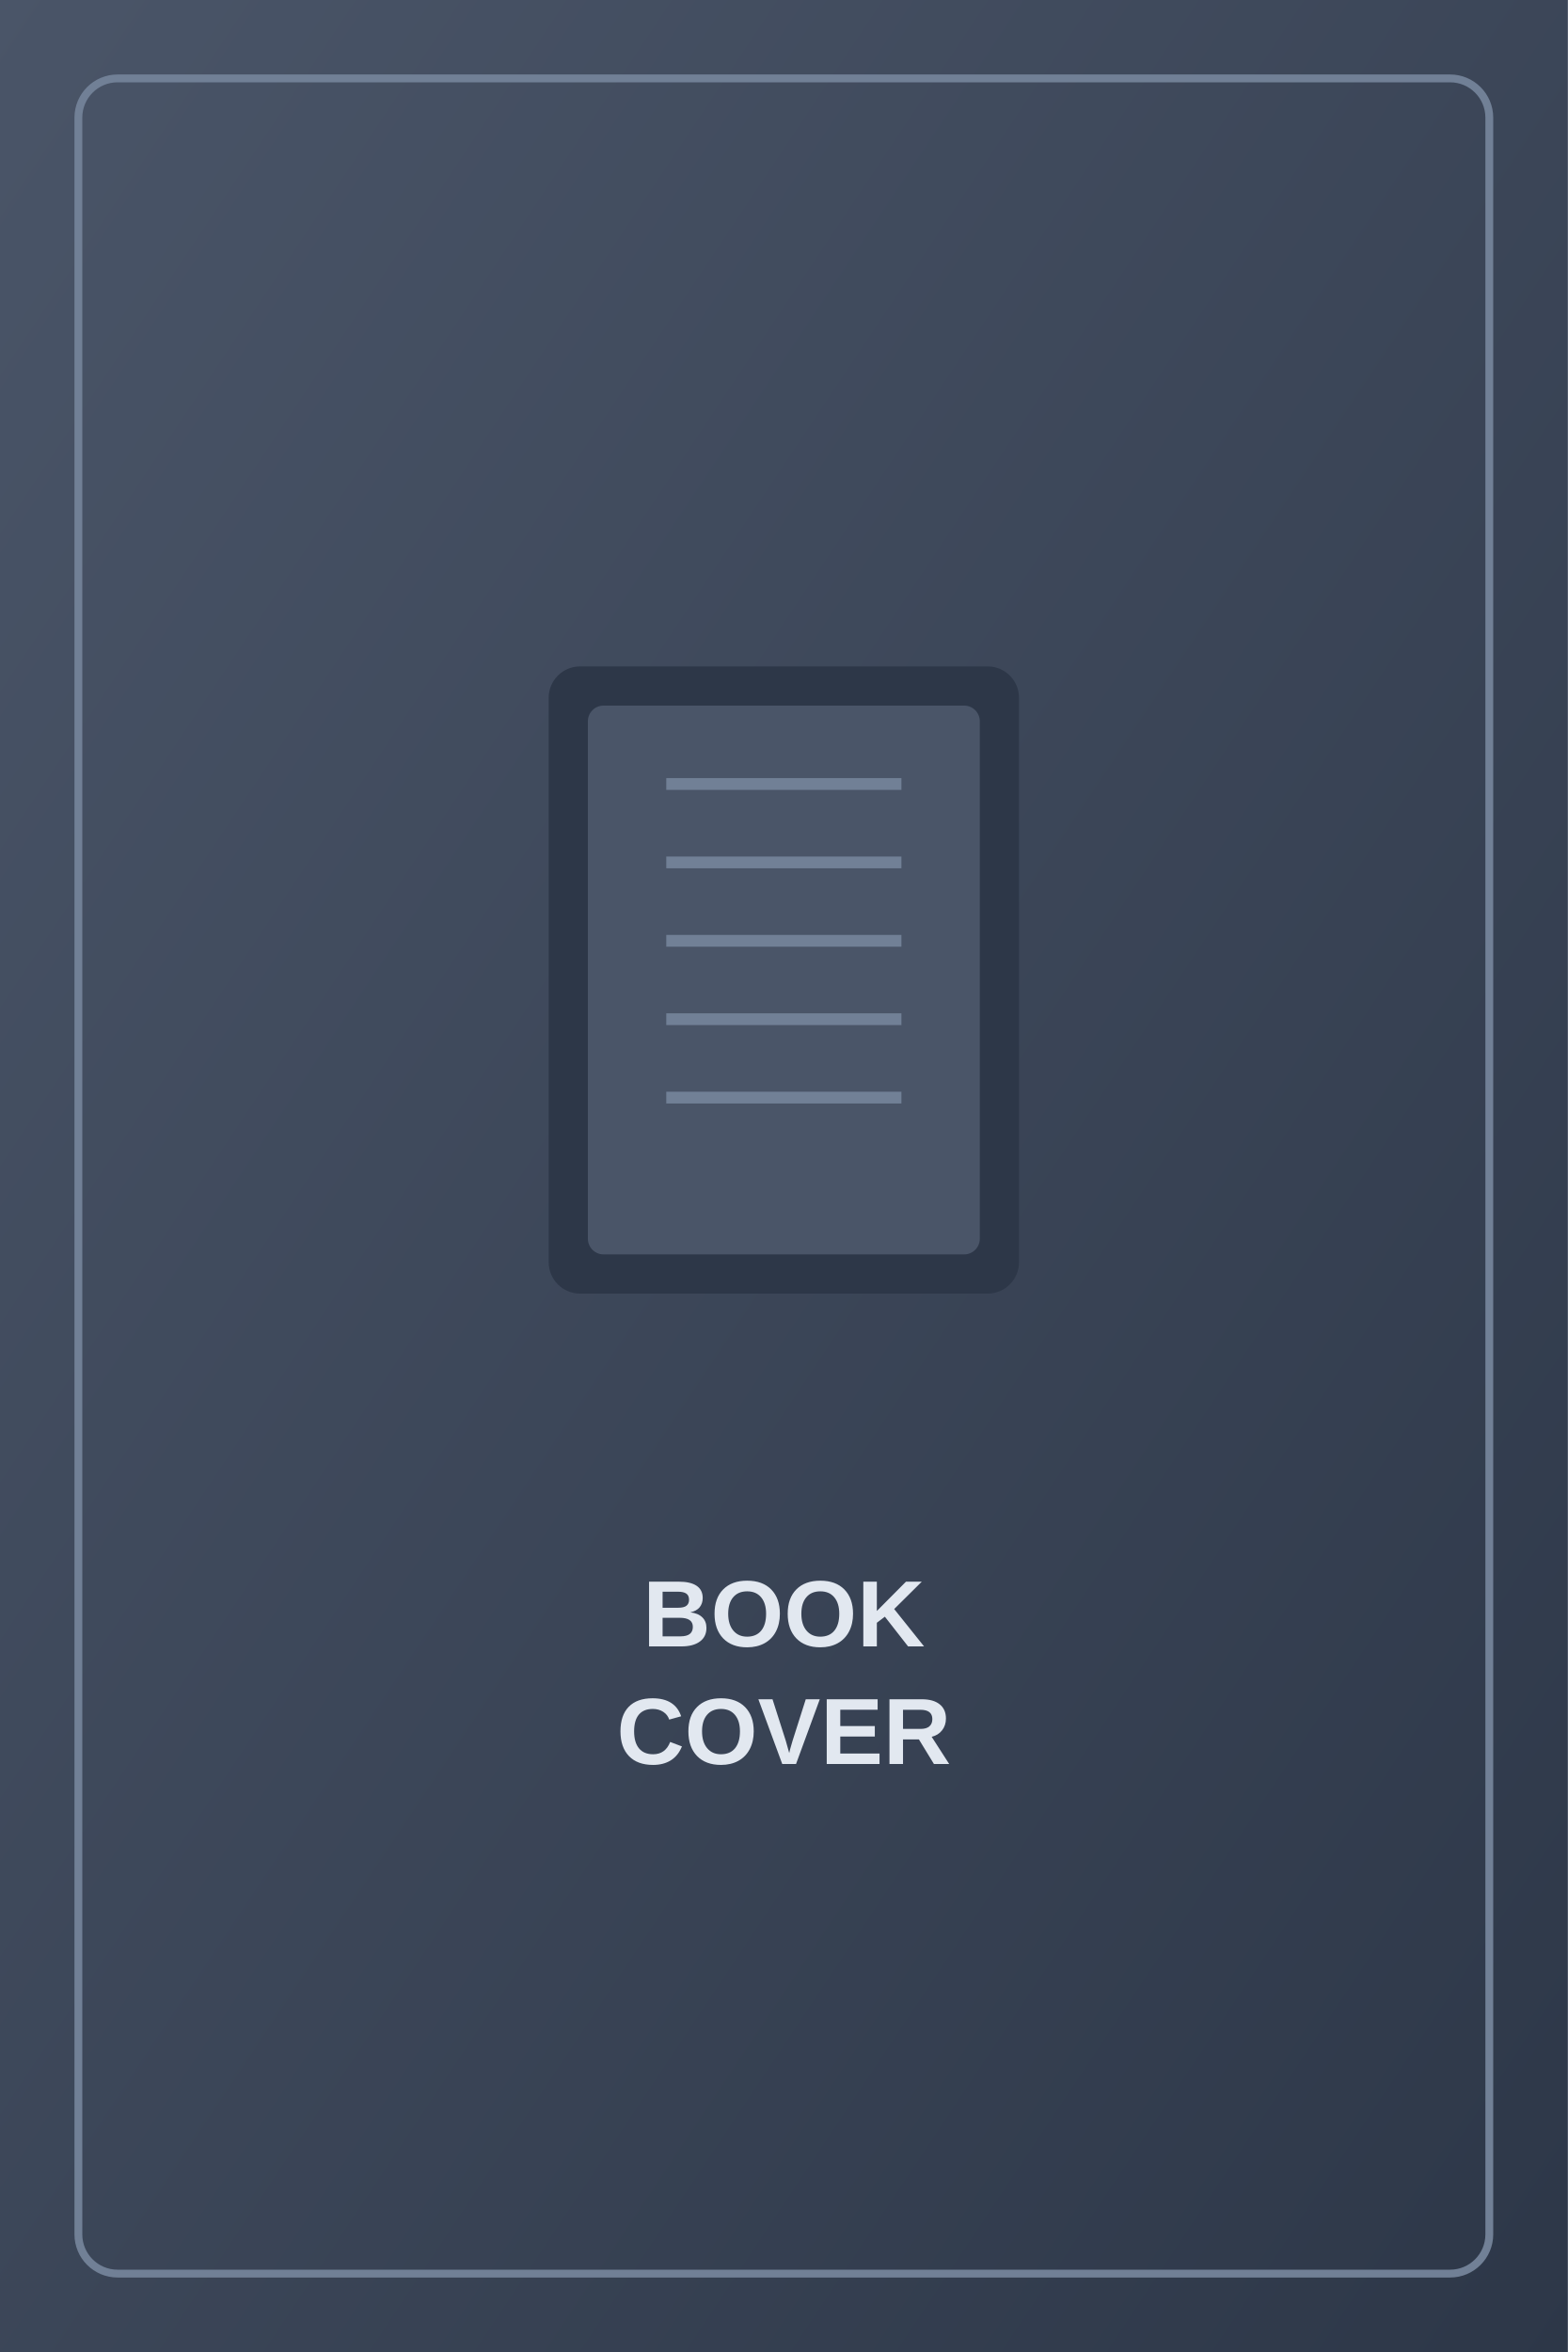
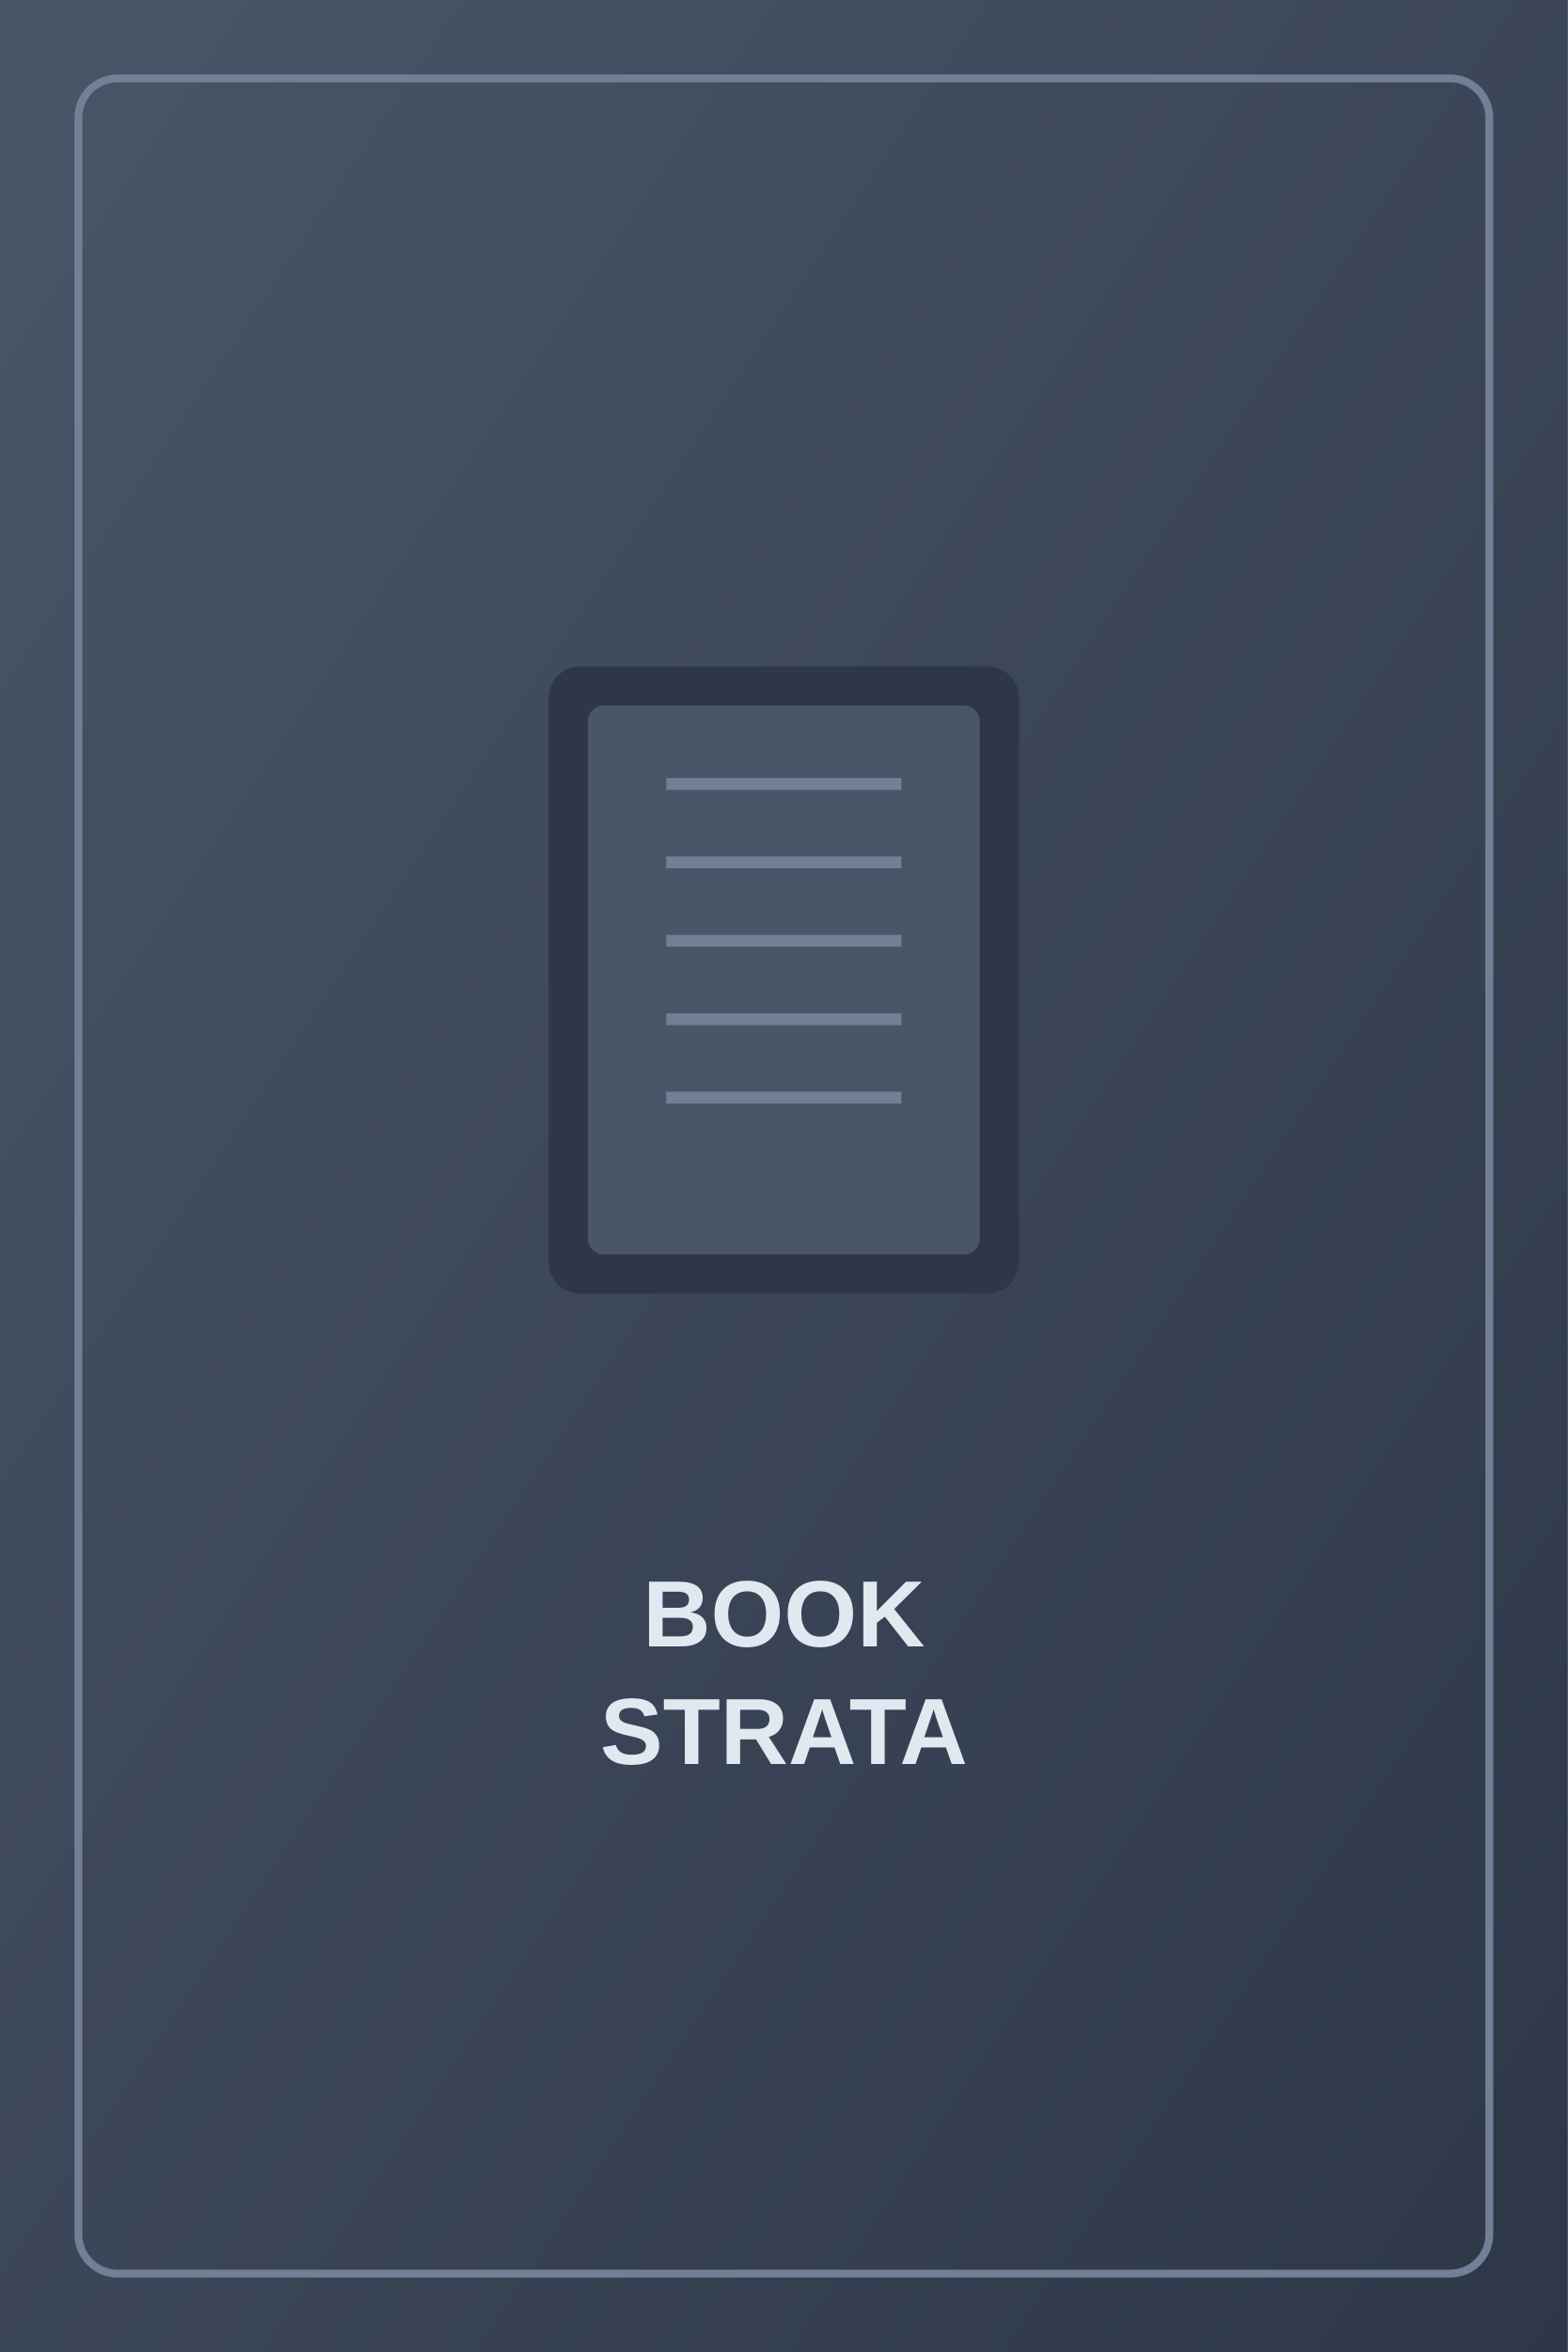
<svg xmlns="http://www.w3.org/2000/svg" width="400" height="600">
  <rect width="400" height="600" fill="#4a5568" />
  <defs>
    <linearGradient id="grad1" x1="0%" y1="0%" x2="100%" y2="100%">
      <stop offset="0%" style="stop-color:#4a5568;stop-opacity:1" />
      <stop offset="100%" style="stop-color:#2d3748;stop-opacity:1" />
    </linearGradient>
  </defs>
  <rect width="400" height="600" fill="url(#grad1)" />
  <g transform="translate(200, 250)">
    <rect x="-60" y="-80" width="120" height="160" fill="#2d3748" rx="8" />
    <rect x="-50" y="-70" width="100" height="140" fill="#4a5568" rx="4" />
    <line x1="-30" y1="-50" x2="30" y2="-50" stroke="#718096" stroke-width="3" />
    <line x1="-30" y1="-30" x2="30" y2="-30" stroke="#718096" stroke-width="3" />
    <line x1="-30" y1="-10" x2="30" y2="-10" stroke="#718096" stroke-width="3" />
    <line x1="-30" y1="10" x2="30" y2="10" stroke="#718096" stroke-width="3" />
    <line x1="-30" y1="30" x2="30" y2="30" stroke="#718096" stroke-width="3" />
  </g>
  <text x="200" y="420" font-family="Arial, sans-serif" font-size="24" font-weight="bold" fill="#e2e8f0" text-anchor="middle">BOOK</text>
-   <text x="200" y="450" font-family="Arial, sans-serif" font-size="24" font-weight="bold" fill="#e2e8f0" text-anchor="middle">COVER</text>
+   <text x="200" y="450" font-family="Arial, sans-serif" font-size="24" font-weight="bold" fill="#e2e8f0" text-anchor="middle">STRATA</text>
  <rect x="20" y="20" width="360" height="560" fill="none" stroke="#718096" stroke-width="2" rx="10" />
</svg>
